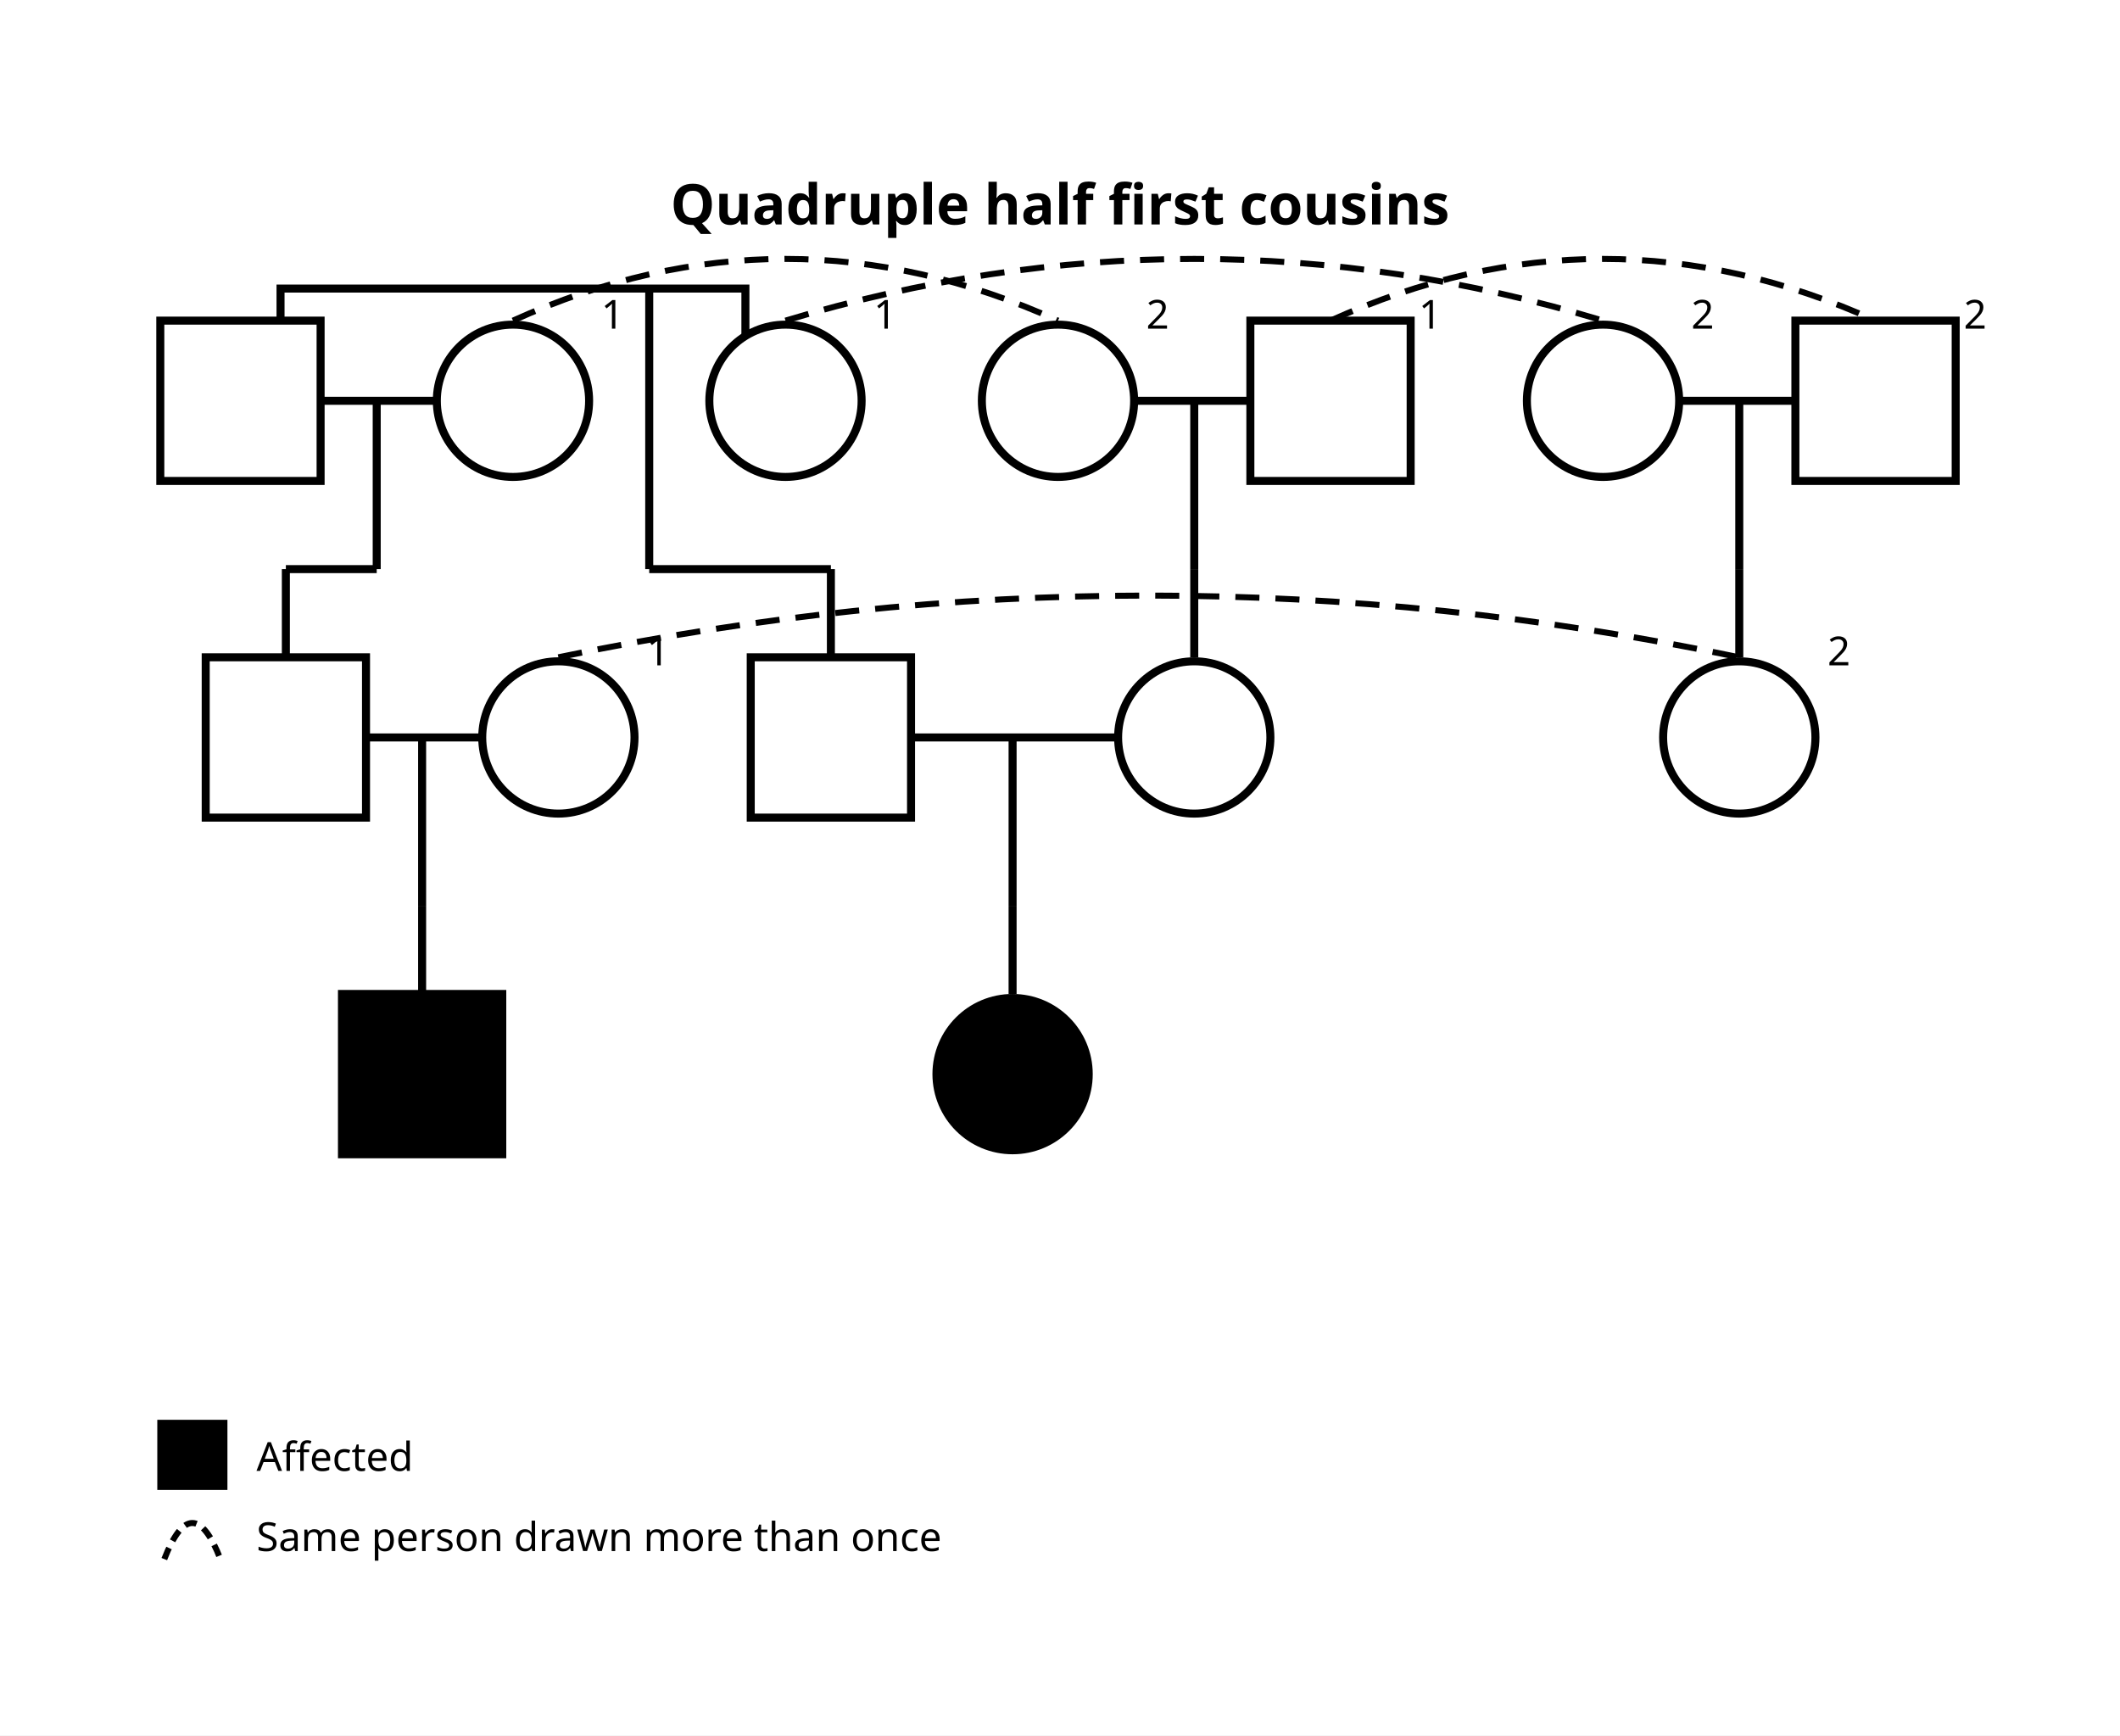
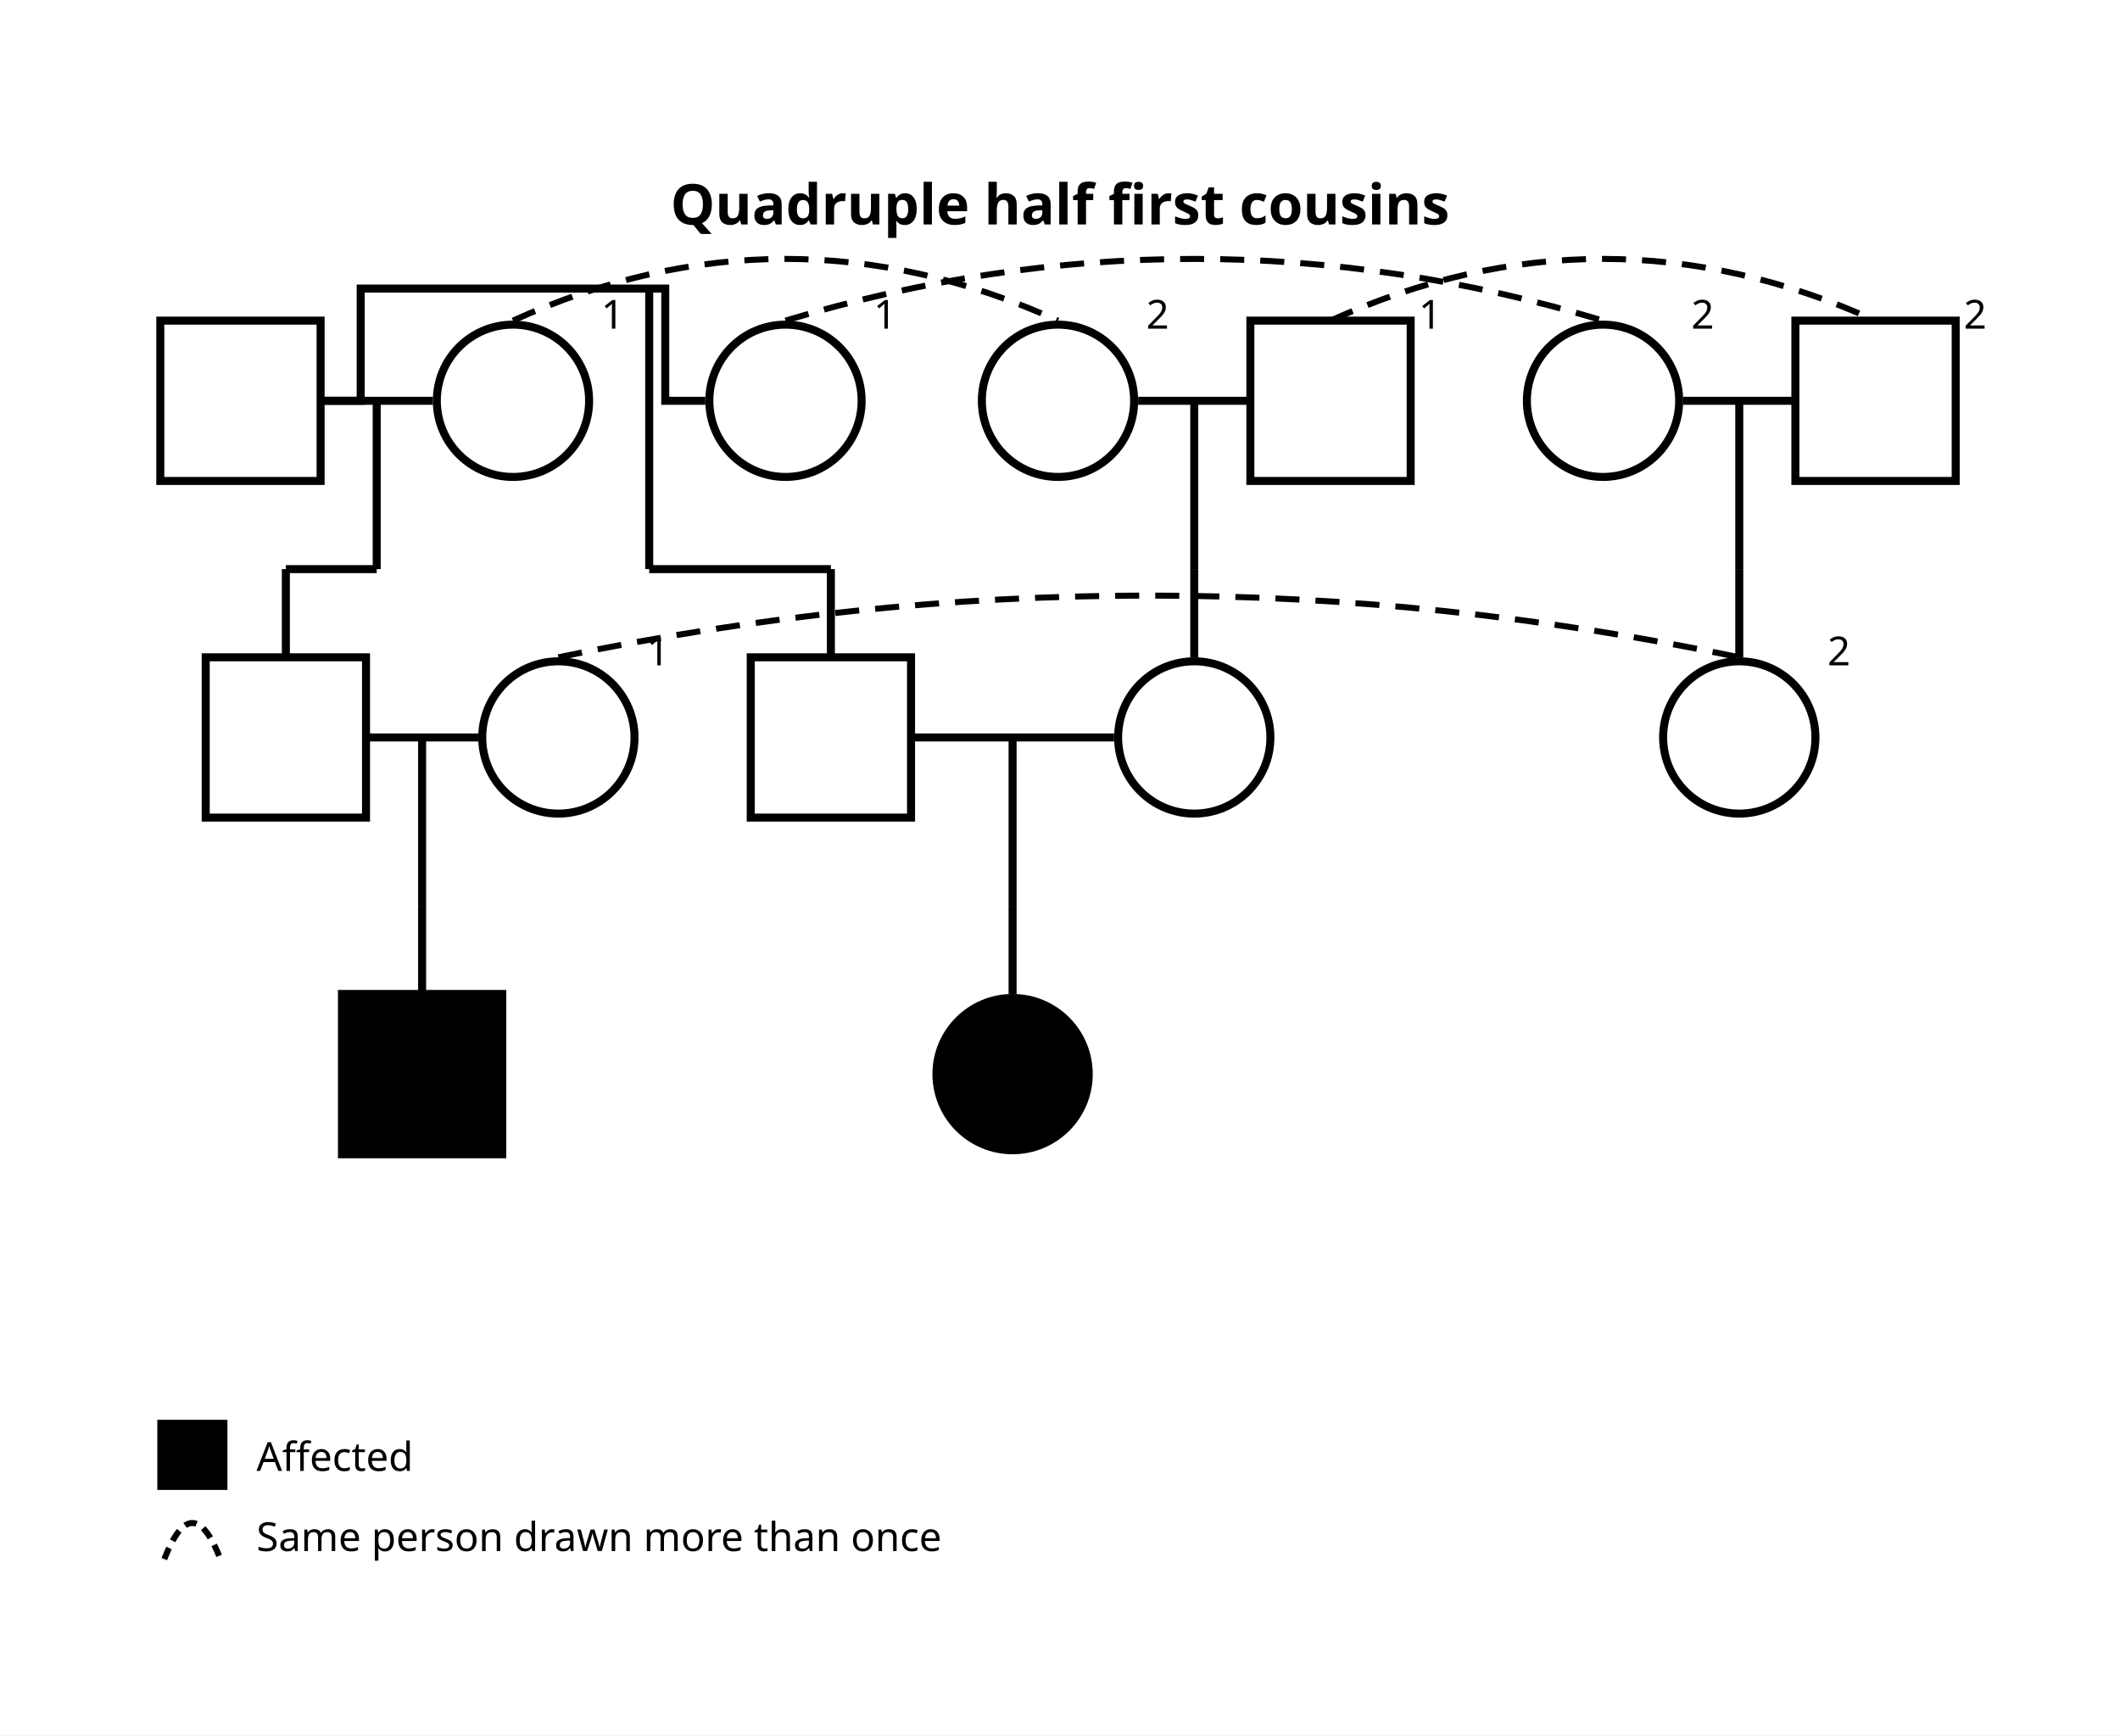
<svg xmlns="http://www.w3.org/2000/svg" width="529" height="433" viewBox="0 0 529 433">
  <defs>
    <marker id="proband-arrowhead" markerWidth="6" markerHeight="6" refX="6" refY="3" orient="auto">
      <path d="M 0 0 L 6 3 L 0 6 Z" fill="black" />
    </marker>
  </defs>
  <rect width="529" height="433" fill="white" />
  <text class="chart-title" x="264.5" y="56" text-anchor="middle" font-family="sans-serif" font-size="14" font-weight="bold" fill="black">Quadruple half first cousins</text>
  <g transform="translate(60 100)">
    <g class="couple-lines">
-       <path d="M 0 0 L 68 0" stroke="black" stroke-width="2" fill="none" />
-       <path d="M 0 0 L 10 0 L 10 -28 L 126 -28 L 126 0 L 136 0" stroke="black" stroke-width="2" fill="none" />
-       <path d="M 204 0 L 272 0" stroke="black" stroke-width="2" fill="none" />
-       <path d="M 340 0 L 408 0" stroke="black" stroke-width="2" fill="none" />
-       <path d="M 11.33 84 L 79.33 84" stroke="black" stroke-width="2" fill="none" />
-       <path d="M 147.33 84 L 238 84" stroke="black" stroke-width="2" fill="none" />
+       <path d="M 20 0 L 48 0" stroke="black" stroke-width="2" fill="none" />
+       <path d="M 20 0 L 30 0 L 30 -28 L 106 -28 L 106 0 L 116 0" stroke="black" stroke-width="2" fill="none" />
+       <path d="M 224 0 L 252 0" stroke="black" stroke-width="2" fill="none" />
+       <path d="M 360 0 L 388 0" stroke="black" stroke-width="2" fill="none" />
+       <path d="M 31.33 84 L 59.33 84" stroke="black" stroke-width="2" fill="none" />
+       <path d="M 167.33 84 L 218 84" stroke="black" stroke-width="2" fill="none" />
    </g>
    <g class="sibship-lines">
      <line x1="34" y1="0" x2="34" y2="42" stroke="black" stroke-width="2" />
      <line x1="11.33" y1="42" x2="34" y2="42" stroke="black" stroke-width="2" />
      <line x1="11.33" y1="42" x2="11.33" y2="64" stroke="black" stroke-width="2" />
      <line x1="102" y1="-28" x2="102" y2="42" stroke="black" stroke-width="2" />
      <line x1="102" y1="42" x2="147.33" y2="42" stroke="black" stroke-width="2" />
      <line x1="147.33" y1="42" x2="147.33" y2="64" stroke="black" stroke-width="2" />
      <line x1="238" y1="0" x2="238" y2="42" stroke="black" stroke-width="2" />
      <line x1="238" y1="42" x2="238" y2="42" stroke="black" stroke-width="2" />
      <line x1="238" y1="42" x2="238" y2="64" stroke="black" stroke-width="2" />
      <line x1="374" y1="0" x2="374" y2="42" stroke="black" stroke-width="2" />
      <line x1="374" y1="42" x2="374" y2="42" stroke="black" stroke-width="2" />
      <line x1="374" y1="42" x2="374" y2="64" stroke="black" stroke-width="2" />
      <line x1="45.33" y1="84" x2="45.33" y2="126" stroke="black" stroke-width="2" />
      <line x1="45.33" y1="126" x2="45.33" y2="126" stroke="black" stroke-width="2" />
      <line x1="45.33" y1="126" x2="45.33" y2="148" stroke="black" stroke-width="2" />
      <line x1="192.67" y1="84" x2="192.67" y2="126" stroke="black" stroke-width="2" />
      <line x1="192.67" y1="126" x2="192.67" y2="126" stroke="black" stroke-width="2" />
      <line x1="192.67" y1="126" x2="192.67" y2="148" stroke="black" stroke-width="2" />
    </g>
    <g class="assisted-lines">
</g>
    <g class="duplicate-arcs">
      <path d="M 68 -20 Q 136 -50.8 204 -20" stroke="black" stroke-width="1.5" stroke-dasharray="6 4" fill="none" />
      <path d="M 136 -20 Q 238 -50.8 340 -20" stroke="black" stroke-width="1.5" stroke-dasharray="6 4" fill="none" />
      <path d="M 272 -20 Q 340 -50.8 408 -20" stroke="black" stroke-width="1.5" stroke-dasharray="6 4" fill="none" />
      <path d="M 79.33 64 Q 226.67 33.2 374 64" stroke="black" stroke-width="1.5" stroke-dasharray="6 4" fill="none" />
    </g>
    <g class="symbols">
      <g transform="translate(0 0)">
        <rect x="-20" y="-20" width="40" height="40" stroke="black" stroke-width="2" fill="white" />
      </g>
      <g transform="translate(68 0)">
        <circle cx="0" cy="0" r="19" stroke="black" stroke-width="2" fill="white" />
        <text x="22" y="-18" font-family="sans-serif" font-size="10" fill="black">1</text>
      </g>
      <g transform="translate(136 0)">
        <circle cx="0" cy="0" r="19" stroke="black" stroke-width="2" fill="white" />
        <text x="22" y="-18" font-family="sans-serif" font-size="10" fill="black">1</text>
      </g>
      <g transform="translate(204 0)">
        <circle cx="0" cy="0" r="19" stroke="black" stroke-width="2" fill="white" />
        <text x="22" y="-18" font-family="sans-serif" font-size="10" fill="black">2</text>
      </g>
      <g transform="translate(272 0)">
        <rect x="-20" y="-20" width="40" height="40" stroke="black" stroke-width="2" fill="white" />
        <text x="22" y="-18" font-family="sans-serif" font-size="10" fill="black">1</text>
      </g>
      <g transform="translate(340 0)">
        <circle cx="0" cy="0" r="19" stroke="black" stroke-width="2" fill="white" />
        <text x="22" y="-18" font-family="sans-serif" font-size="10" fill="black">2</text>
      </g>
      <g transform="translate(408 0)">
        <rect x="-20" y="-20" width="40" height="40" stroke="black" stroke-width="2" fill="white" />
        <text x="22" y="-18" font-family="sans-serif" font-size="10" fill="black">2</text>
      </g>
      <g transform="translate(11.33 84)">
        <rect x="-20" y="-20" width="40" height="40" stroke="black" stroke-width="2" fill="white" />
      </g>
      <g transform="translate(79.33 84)">
        <circle cx="0" cy="0" r="19" stroke="black" stroke-width="2" fill="white" />
        <text x="22" y="-18" font-family="sans-serif" font-size="10" fill="black">1</text>
      </g>
      <g transform="translate(147.33 84)">
        <rect x="-20" y="-20" width="40" height="40" stroke="black" stroke-width="2" fill="white" />
      </g>
      <g transform="translate(238 84)">
        <circle cx="0" cy="0" r="19" stroke="black" stroke-width="2" fill="white" />
      </g>
      <g transform="translate(374 84)">
        <circle cx="0" cy="0" r="19" stroke="black" stroke-width="2" fill="white" />
        <text x="22" y="-18" font-family="sans-serif" font-size="10" fill="black">2</text>
      </g>
      <g transform="translate(45.33 168)">
        <rect x="-20" y="-20" width="40" height="40" stroke="black" stroke-width="2" fill="black" />
      </g>
      <g transform="translate(192.67 168)">
        <circle cx="0" cy="0" r="19" stroke="black" stroke-width="2" fill="black" />
      </g>
    </g>
    <g class="labels">
</g>
    <g class="consanguinity-labels">
</g>
  </g>
  <g class="pedigree-key" transform="translate(0 353)">
    <rect x="40" y="2" width="16" height="16" fill="black" stroke="black" stroke-width="1.5" />
    <text x="64" y="14" font-family="sans-serif" font-size="10" fill="black">Affected</text>
    <path d="M 41 36 Q 48 18 55 36" fill="none" stroke="black" stroke-width="1.5" stroke-dasharray="3 2" />
    <text x="64" y="34" font-family="sans-serif" font-size="10" fill="black">Same person drawn more than once</text>
  </g>
</svg>
